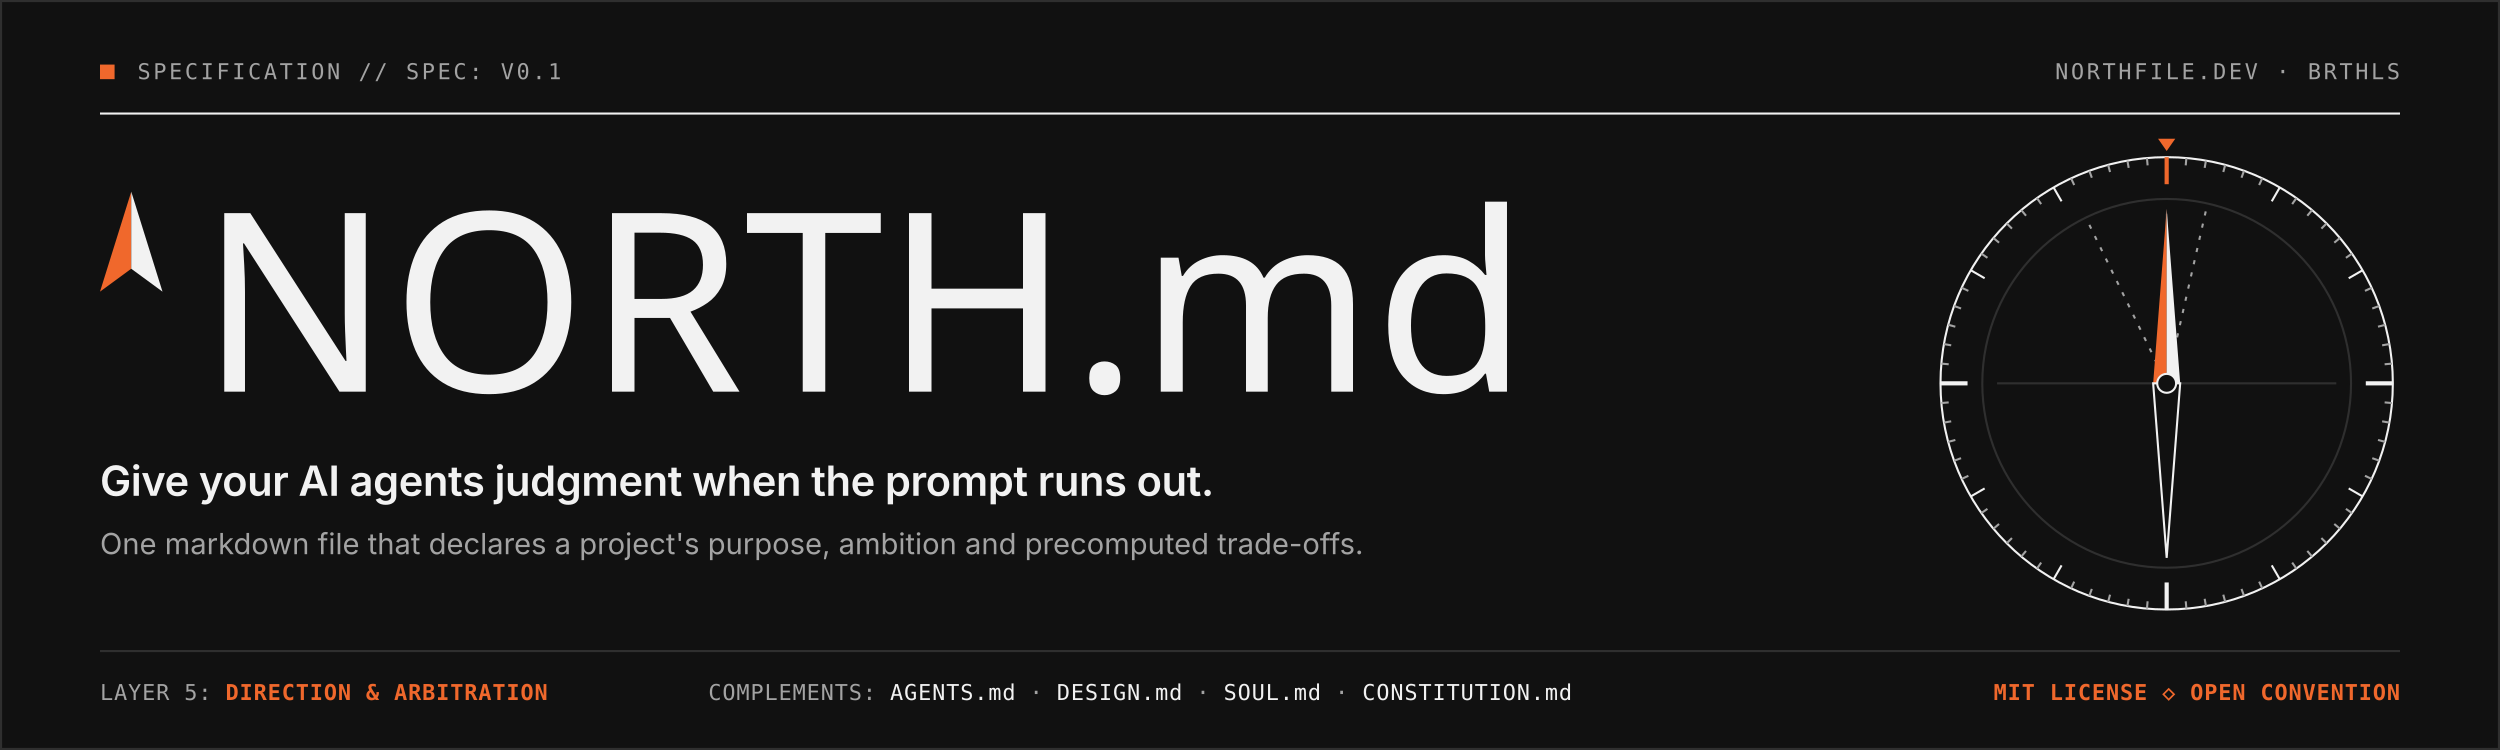
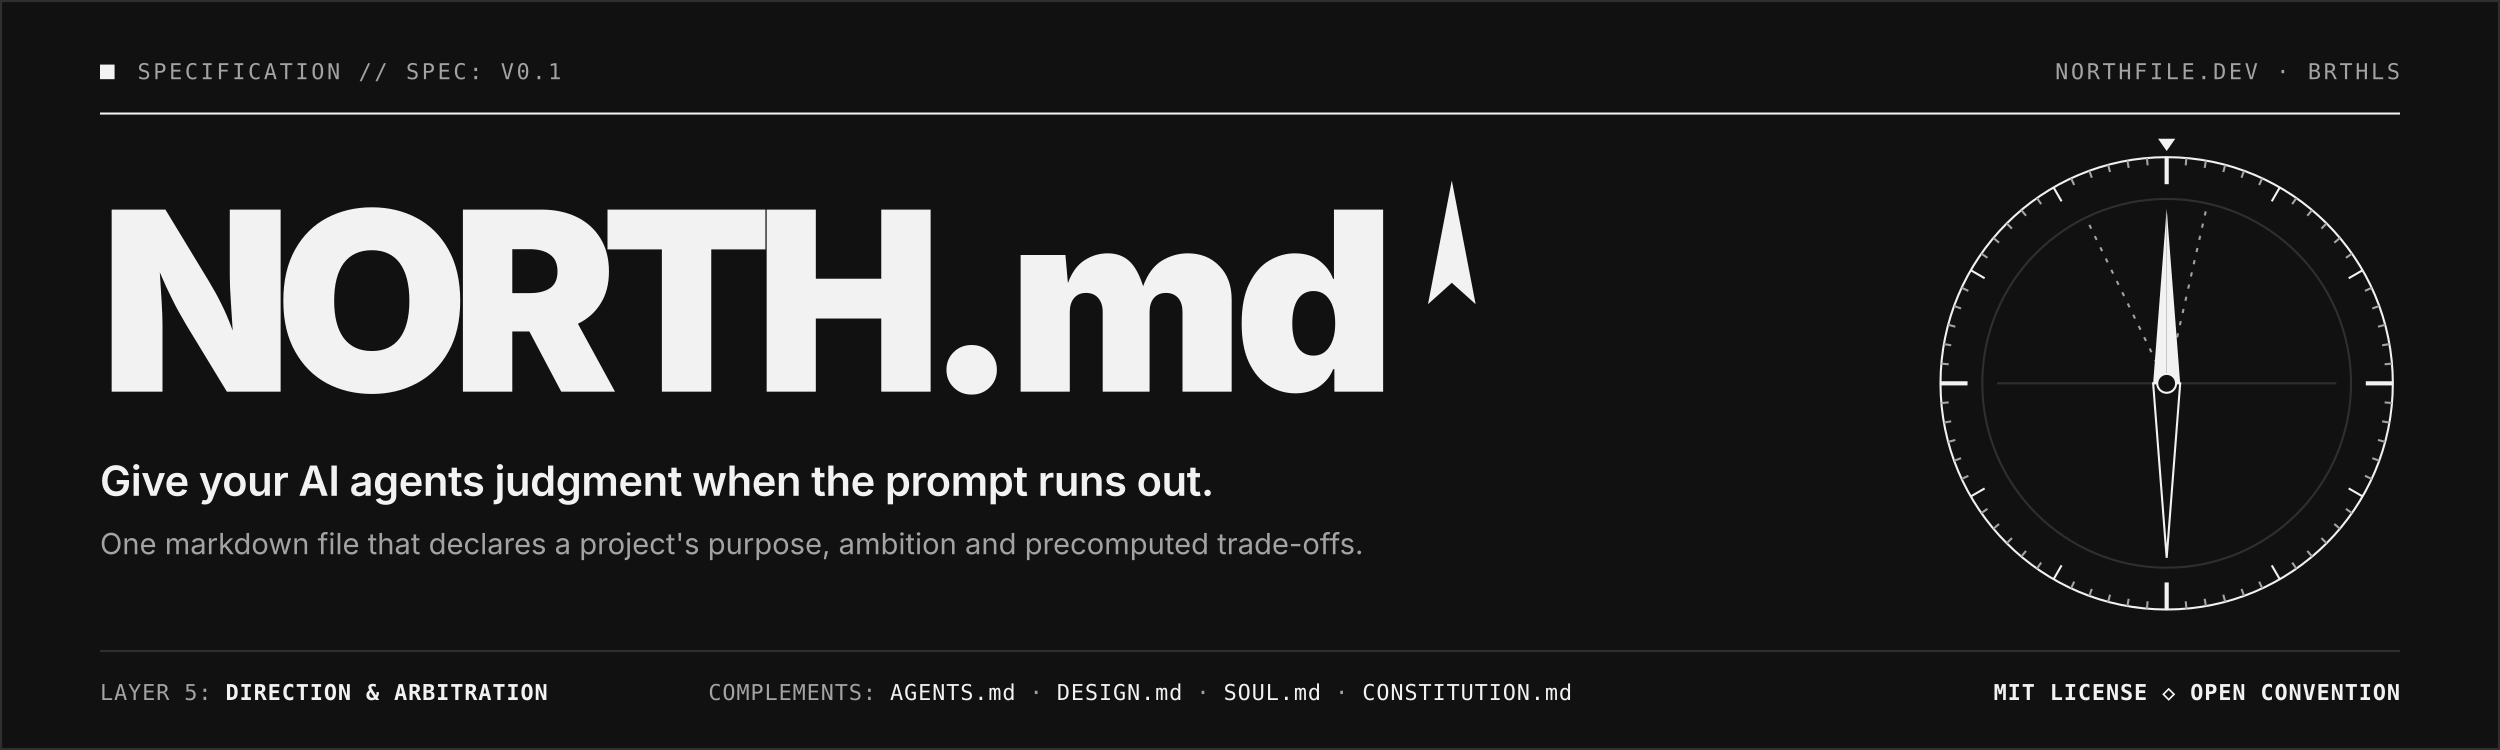
<svg xmlns="http://www.w3.org/2000/svg" viewBox="0 0 1200 360" width="100%" height="100%" fill="none">
  <rect width="1200" height="360" fill="#111111" />
  <rect x="0.5" y="0.5" width="1199" height="359" stroke="#2f2f2f" stroke-width="1" />
-   <rect x="48" y="31" width="7" height="7" fill="#f0682c" />
+   <rect x="48" y="31" width="7" height="7" fill="#f2f2f2" />
  <text x="66" y="38" font-family="'JetBrains Mono', ui-monospace, Menlo, monospace" font-size="10.5" fill="#a3a3a3" letter-spacing="0.12em">SPECIFICATION // SPEC: V0.1</text>
  <text x="1152" y="38" text-anchor="end" font-family="'JetBrains Mono', ui-monospace, Menlo, monospace" font-size="10.5" fill="#a3a3a3" letter-spacing="0.12em">NORTHFILE.DEV · BRTHLS</text>
  <line x1="48" y1="54.5" x2="1152" y2="54.5" stroke="#f2f2f2" stroke-width="1" />
-   <path d="M63 92 L48 140 L63 129 Z" fill="#f0682c" />
-   <path d="M63 92 L78 140 L63 129 Z" fill="#f2f2f2" />
-   <text x="96" y="188" font-family="'Anton', Impact, 'Arial Narrow', sans-serif" font-size="120" fill="#f2f2f2" letter-spacing="0.005em">NORTH.md</text>
+   <path transform="translate(48 84.3)" fill="#f2f2f2" d="M30 103.7L5.6 103.7L5.6 16.3L31.4 16.3L52.2 50.6Q55.5 56.0 58.2 61.5Q61.0 67.0 63.7 74.4L63.7 74.4Q63.3 67.7 62.8 60.4Q62.3 53.1 62.3 48.3L62.3 48.3L62.3 16.3L86.7 16.3L86.7 103.7L60.9 103.7L41.5 71.8Q37.5 65.1 34.7 59.4Q31.8 53.7 28.7 46.4L28.7 46.4Q29.2 53.9 29.6 60.7Q30 67.4 30 71.8L30 71.8L30 103.7ZM130.5 104.8L130.5 104.8Q118.6 104.8 108.9 99.7Q99.3 94.5 93.7 84.5Q88.0 74.5 88.0 60.1L88.0 60.1Q88.0 45.5 93.7 35.4Q99.3 25.4 108.9 20.3Q118.6 15.2 130.5 15.2L130.5 15.2Q142.4 15.2 152.0 20.3Q161.6 25.4 167.2 35.4Q172.9 45.5 172.9 60.1L172.9 60.1Q172.9 74.6 167.2 84.6Q161.6 94.6 152.0 99.7Q142.4 104.8 130.5 104.8ZM130.5 84.2L130.5 84.2Q139.3 84.2 143.9 78.0Q148.5 71.8 148.5 60.1L148.5 60.1Q148.5 48.3 143.9 42.0Q139.3 35.8 130.5 35.8L130.5 35.8Q121.7 35.8 117.0 42.0Q112.4 48.3 112.4 60.1L112.4 60.1Q112.4 71.8 117.0 78.0Q121.7 84.2 130.5 84.2ZM197.9 103.7L174.2 103.7L174.2 16.3L211.8 16.3Q221.6 16.3 228.9 19.9Q236.1 23.4 240.2 30.1Q244.3 36.7 244.3 46.0L244.3 46.0Q244.3 55.1 240.3 61.4Q236.4 67.7 229.4 71.1L229.4 71.1L247.2 103.7L221.4 103.7L206.1 74.8L197.9 74.8L197.9 103.7ZM197.9 35.3L197.9 56.4L206.2 56.4Q212.5 56.4 216.0 54.0Q219.6 51.6 219.6 46.0L219.6 46.0Q219.6 40.4 216.0 37.9Q212.5 35.3 206.2 35.3L206.2 35.3L197.9 35.3ZM269.7 35.4L243.6 35.4L243.6 16.3L319.4 16.3L319.4 35.4L293.4 35.4L293.4 103.7L269.7 103.7L269.7 35.4ZM343.6 103.7L320.0 103.7L320.0 16.3L343.6 16.3L343.6 49.5L375.0 49.5L375.0 16.3L398.7 16.3L398.7 103.7L375.0 103.7L375.0 68.6L343.6 68.6L343.6 103.7Z  M418.4 105.1L418.4 105.1Q413.2 105.1 409.8 101.7Q406.3 98.3 406.3 93.2L406.3 93.2Q406.3 88.1 409.8 84.7Q413.2 81.3 418.4 81.3L418.4 81.3Q423.5 81.3 427.0 84.7Q430.5 88.1 430.5 93.2L430.5 93.2Q430.5 98.3 427.0 101.7Q423.5 105.1 418.4 105.1ZM465.5 103.7L441.9 103.7L441.9 38.1L463.4 38.1L464.6 51.6Q467.4 43.9 472.6 40.6Q477.7 37.3 483.7 37.3L483.7 37.3Q489.9 37.3 493.9 40.9Q498.0 44.5 500.7 53.1L500.7 53.1Q503.8 44.5 509.6 40.9Q515.5 37.3 522.1 37.3L522.1 37.3Q531.5 37.3 537.3 43.4Q543.2 49.4 543.2 59.5L543.2 59.5L543.2 103.7L519.6 103.7L519.6 65.4Q519.6 61.2 517.5 58.7Q515.3 56.3 511.7 56.3L511.7 56.3Q508.0 56.3 505.9 58.7Q503.8 61.2 503.8 65.4L503.8 65.4L503.8 103.7L481.3 103.7L481.3 65.4Q481.3 61.2 479.1 58.7Q477.0 56.3 473.3 56.3L473.3 56.3Q469.7 56.3 467.6 58.7Q465.5 61.2 465.5 65.4L465.5 65.4L465.5 103.7ZM573.8 104.5L573.8 104.5Q566.8 104.5 560.9 100.8Q555.0 97.1 551.5 89.7Q548.0 82.3 548.0 71.0L548.0 71.0Q548.0 59.1 551.7 51.7Q555.4 44.2 561.2 40.8Q567.1 37.3 573.5 37.3L573.5 37.3Q580.9 37.3 585.5 41.0Q590.1 44.6 591.9 49.6L591.9 49.6L592.3 49.6L592.3 16.3L615.9 16.3L615.9 103.7L592.5 103.7L592.5 92.9L591.9 92.9Q590.0 97.9 585.3 101.2Q580.7 104.5 573.8 104.5ZM582.5 86.4L582.5 86.4Q587.3 86.4 590.1 82.2Q592.9 78.0 592.9 71.0L592.9 71.0Q592.9 63.6 590.1 59.5Q587.3 55.4 582.5 55.4L582.5 55.4Q577.6 55.4 574.9 59.5Q572.3 63.6 572.3 71.0L572.3 71.0Q572.3 78.2 574.9 82.3Q577.6 86.4 582.5 86.4Z " />
+   <path transform="translate(685.44 86.58) scale(2.286)" fill="#f2f2f2" d="M5 0 10 26 5 21.5 0 26Z" />
  <text x="48" y="238" font-family="'Inter', -apple-system, 'Segoe UI', Helvetica, Arial, sans-serif" font-size="20" fill="#f2f2f2" font-weight="600" letter-spacing="-0.01em">Give your AI agents judgment when the prompt runs out.</text>
  <text x="48" y="266" font-family="'Inter', -apple-system, 'Segoe UI', Helvetica, Arial, sans-serif" font-size="14" fill="#a3a3a3">One markdown file that declares a project's purpose, ambition and precomputed trade-offs.</text>
  <g>
    <circle cx="1040" cy="184" r="108.56" stroke="#f2f2f2" stroke-width="1" />
    <circle cx="1040" cy="184" r="88.50" stroke="#2f2f2f" stroke-width="1" />
    <path d="M1040.00 102.58 L1040.00 265.42 M958.58 184.00 L1121.42 184.00" stroke="#2f2f2f" stroke-width="1" />
-     <path d="M1040.00 75.44 L1040.00 88.42" stroke="#f0682c" stroke-width="2" />
+     <path d="M1040.00 75.44 L1040.00 88.42" stroke="#f2f2f2" stroke-width="2" />
    <path d="M1049.46 75.85 L1049.15 79.38" stroke="#a3a3a3" stroke-width="1" />
    <path d="M1058.85 77.09 L1058.24 80.58" stroke="#a3a3a3" stroke-width="1" />
    <path d="M1068.10 79.14 L1067.18 82.56" stroke="#a3a3a3" stroke-width="1" />
    <path d="M1077.13 81.99 L1075.92 85.31" stroke="#a3a3a3" stroke-width="1" />
    <path d="M1085.88 85.61 L1084.38 88.82" stroke="#a3a3a3" stroke-width="1" />
    <path d="M1094.28 89.98 L1090.44 96.63" stroke="#f2f2f2" stroke-width="1" />
    <path d="M1102.27 95.07 L1100.24 97.97" stroke="#a3a3a3" stroke-width="1" />
    <path d="M1109.78 100.84 L1107.51 103.55" stroke="#a3a3a3" stroke-width="1" />
    <path d="M1116.76 107.24 L1114.26 109.74" stroke="#a3a3a3" stroke-width="1" />
    <path d="M1123.16 114.22 L1120.45 116.49" stroke="#a3a3a3" stroke-width="1" />
    <path d="M1128.93 121.73 L1126.03 123.76" stroke="#a3a3a3" stroke-width="1" />
    <path d="M1134.02 129.72 L1127.37 133.56" stroke="#f2f2f2" stroke-width="1" />
    <path d="M1138.39 138.12 L1135.18 139.62" stroke="#a3a3a3" stroke-width="1" />
    <path d="M1142.01 146.87 L1138.69 148.08" stroke="#a3a3a3" stroke-width="1" />
    <path d="M1144.86 155.90 L1141.44 156.82" stroke="#a3a3a3" stroke-width="1" />
    <path d="M1146.91 165.15 L1143.42 165.76" stroke="#a3a3a3" stroke-width="1" />
    <path d="M1148.15 174.54 L1144.62 174.85" stroke="#a3a3a3" stroke-width="1" />
    <path d="M1148.56 184.00 L1135.58 184.00" stroke="#f2f2f2" stroke-width="2" />
    <path d="M1148.15 193.46 L1144.62 193.15" stroke="#a3a3a3" stroke-width="1" />
    <path d="M1146.91 202.85 L1143.42 202.24" stroke="#a3a3a3" stroke-width="1" />
    <path d="M1144.86 212.10 L1141.44 211.18" stroke="#a3a3a3" stroke-width="1" />
    <path d="M1142.01 221.13 L1138.69 219.92" stroke="#a3a3a3" stroke-width="1" />
    <path d="M1138.39 229.88 L1135.18 228.38" stroke="#a3a3a3" stroke-width="1" />
    <path d="M1134.02 238.28 L1127.37 234.44" stroke="#f2f2f2" stroke-width="1" />
    <path d="M1128.93 246.27 L1126.03 244.24" stroke="#a3a3a3" stroke-width="1" />
    <path d="M1123.16 253.78 L1120.45 251.51" stroke="#a3a3a3" stroke-width="1" />
    <path d="M1116.76 260.76 L1114.26 258.26" stroke="#a3a3a3" stroke-width="1" />
    <path d="M1109.78 267.16 L1107.51 264.45" stroke="#a3a3a3" stroke-width="1" />
    <path d="M1102.27 272.93 L1100.24 270.03" stroke="#a3a3a3" stroke-width="1" />
    <path d="M1094.28 278.02 L1090.44 271.37" stroke="#f2f2f2" stroke-width="1" />
    <path d="M1085.88 282.39 L1084.38 279.18" stroke="#a3a3a3" stroke-width="1" />
    <path d="M1077.13 286.01 L1075.92 282.69" stroke="#a3a3a3" stroke-width="1" />
    <path d="M1068.10 288.86 L1067.18 285.44" stroke="#a3a3a3" stroke-width="1" />
    <path d="M1058.85 290.91 L1058.24 287.42" stroke="#a3a3a3" stroke-width="1" />
    <path d="M1049.46 292.15 L1049.15 288.62" stroke="#a3a3a3" stroke-width="1" />
    <path d="M1040.00 292.56 L1040.00 279.58" stroke="#f2f2f2" stroke-width="2" />
    <path d="M1030.54 292.15 L1030.85 288.62" stroke="#a3a3a3" stroke-width="1" />
    <path d="M1021.15 290.91 L1021.76 287.42" stroke="#a3a3a3" stroke-width="1" />
    <path d="M1011.90 288.86 L1012.82 285.44" stroke="#a3a3a3" stroke-width="1" />
    <path d="M1002.87 286.01 L1004.08 282.69" stroke="#a3a3a3" stroke-width="1" />
    <path d="M994.12 282.39 L995.62 279.18" stroke="#a3a3a3" stroke-width="1" />
    <path d="M985.72 278.02 L989.56 271.37" stroke="#f2f2f2" stroke-width="1" />
    <path d="M977.73 272.93 L979.76 270.03" stroke="#a3a3a3" stroke-width="1" />
    <path d="M970.22 267.16 L972.49 264.45" stroke="#a3a3a3" stroke-width="1" />
    <path d="M963.24 260.76 L965.74 258.26" stroke="#a3a3a3" stroke-width="1" />
    <path d="M956.84 253.78 L959.55 251.51" stroke="#a3a3a3" stroke-width="1" />
    <path d="M951.07 246.27 L953.97 244.24" stroke="#a3a3a3" stroke-width="1" />
    <path d="M945.98 238.28 L952.63 234.44" stroke="#f2f2f2" stroke-width="1" />
    <path d="M941.61 229.88 L944.82 228.38" stroke="#a3a3a3" stroke-width="1" />
    <path d="M937.99 221.13 L941.31 219.92" stroke="#a3a3a3" stroke-width="1" />
    <path d="M935.14 212.10 L938.56 211.18" stroke="#a3a3a3" stroke-width="1" />
    <path d="M933.09 202.85 L936.58 202.24" stroke="#a3a3a3" stroke-width="1" />
    <path d="M931.85 193.46 L935.38 193.15" stroke="#a3a3a3" stroke-width="1" />
    <path d="M931.44 184.00 L944.42 184.00" stroke="#f2f2f2" stroke-width="2" />
    <path d="M931.85 174.54 L935.38 174.85" stroke="#a3a3a3" stroke-width="1" />
    <path d="M933.09 165.15 L936.58 165.76" stroke="#a3a3a3" stroke-width="1" />
    <path d="M935.14 155.90 L938.56 156.82" stroke="#a3a3a3" stroke-width="1" />
    <path d="M937.99 146.87 L941.31 148.08" stroke="#a3a3a3" stroke-width="1" />
    <path d="M941.61 138.12 L944.82 139.62" stroke="#a3a3a3" stroke-width="1" />
    <path d="M945.98 129.72 L952.63 133.56" stroke="#f2f2f2" stroke-width="1" />
    <path d="M951.07 121.73 L953.97 123.76" stroke="#a3a3a3" stroke-width="1" />
    <path d="M956.84 114.22 L959.55 116.49" stroke="#a3a3a3" stroke-width="1" />
    <path d="M963.24 107.24 L965.74 109.74" stroke="#a3a3a3" stroke-width="1" />
    <path d="M970.22 100.84 L972.49 103.55" stroke="#a3a3a3" stroke-width="1" />
    <path d="M977.73 95.07 L979.76 97.97" stroke="#a3a3a3" stroke-width="1" />
    <path d="M985.72 89.98 L989.55 96.63" stroke="#f2f2f2" stroke-width="1" />
    <path d="M994.12 85.61 L995.62 88.82" stroke="#a3a3a3" stroke-width="1" />
    <path d="M1002.87 81.99 L1004.08 85.31" stroke="#a3a3a3" stroke-width="1" />
    <path d="M1011.90 79.14 L1012.82 82.56" stroke="#a3a3a3" stroke-width="1" />
    <path d="M1021.15 77.09 L1021.76 80.58" stroke="#a3a3a3" stroke-width="1" />
    <path d="M1030.54 75.85 L1030.85 79.38" stroke="#a3a3a3" stroke-width="1" />
-     <path d="M1035.87 66.59 L1044.13 66.59 L1040.00 72.49 Z" fill="#f0682c" />
+     <path d="M1035.87 66.59 L1044.13 66.59 L1040.00 72.49 Z" fill="#f2f2f2" />
    <path d="M1035.34 174.45 L1001.20 104.46" stroke="#a3a3a3" stroke-width="1" stroke-dasharray="2 4" />
    <path d="M1042.35 173.64 L1059.61 97.70" stroke="#a3a3a3" stroke-width="1" stroke-dasharray="2 4" />
-     <path d="M1040.00 100.22 L1033.51 184.00 L1040.00 184.00 Z" fill="#f0682c" />
+     <path d="M1040.00 100.22 L1033.51 184.00 L1040.00 184.00 Z" fill="#f2f2f2" />
    <path d="M1040.00 100.22 L1046.49 184.00 L1040.00 184.00 Z" fill="#f2f2f2" />
    <path d="M1033.51 184.00 L1040.00 267.78 L1046.49 184.00 Z" fill="#111111" stroke="#f2f2f2" stroke-width="1" />
    <circle cx="1040" cy="184" r="4.54" fill="#111111" stroke="#f2f2f2" stroke-width="1" />
  </g>
  <line x1="48" y1="312.5" x2="1152" y2="312.5" stroke="#2f2f2f" stroke-width="1" />
-   <text x="48" y="336" font-family="'JetBrains Mono', ui-monospace, Menlo, monospace" font-size="10.5" fill="#a3a3a3" letter-spacing="0.04em">LAYER 5: <tspan fill="#f0682c" font-weight="700">DIRECTION &amp; ARBITRATION</tspan>
+   <text x="48" y="336" font-family="'JetBrains Mono', ui-monospace, Menlo, monospace" font-size="10.5" fill="#a3a3a3" letter-spacing="0.04em">LAYER 5: <tspan fill="#f2f2f2" font-weight="700">DIRECTION &amp; ARBITRATION</tspan>
  </text>
  <text x="340" y="336" font-family="'JetBrains Mono', ui-monospace, Menlo, monospace" font-size="10.5" fill="#a3a3a3" letter-spacing="0.04em">COMPLEMENTS: <tspan fill="#f2f2f2">AGENTS.md</tspan> · <tspan fill="#f2f2f2">DESIGN.md</tspan> · <tspan fill="#f2f2f2">SOUL.md</tspan> · <tspan fill="#f2f2f2">CONSTITUTION.md</tspan>
  </text>
-   <text x="1152" y="336" text-anchor="end" font-family="'JetBrains Mono', ui-monospace, Menlo, monospace" font-size="10.5" fill="#f0682c" font-weight="700" letter-spacing="0.04em">MIT LICENSE ◇ OPEN CONVENTION</text>
+   <text x="1152" y="336" text-anchor="end" font-family="'JetBrains Mono', ui-monospace, Menlo, monospace" font-size="10.5" fill="#f2f2f2" font-weight="700" letter-spacing="0.04em">MIT LICENSE ◇ OPEN CONVENTION</text>
</svg>
